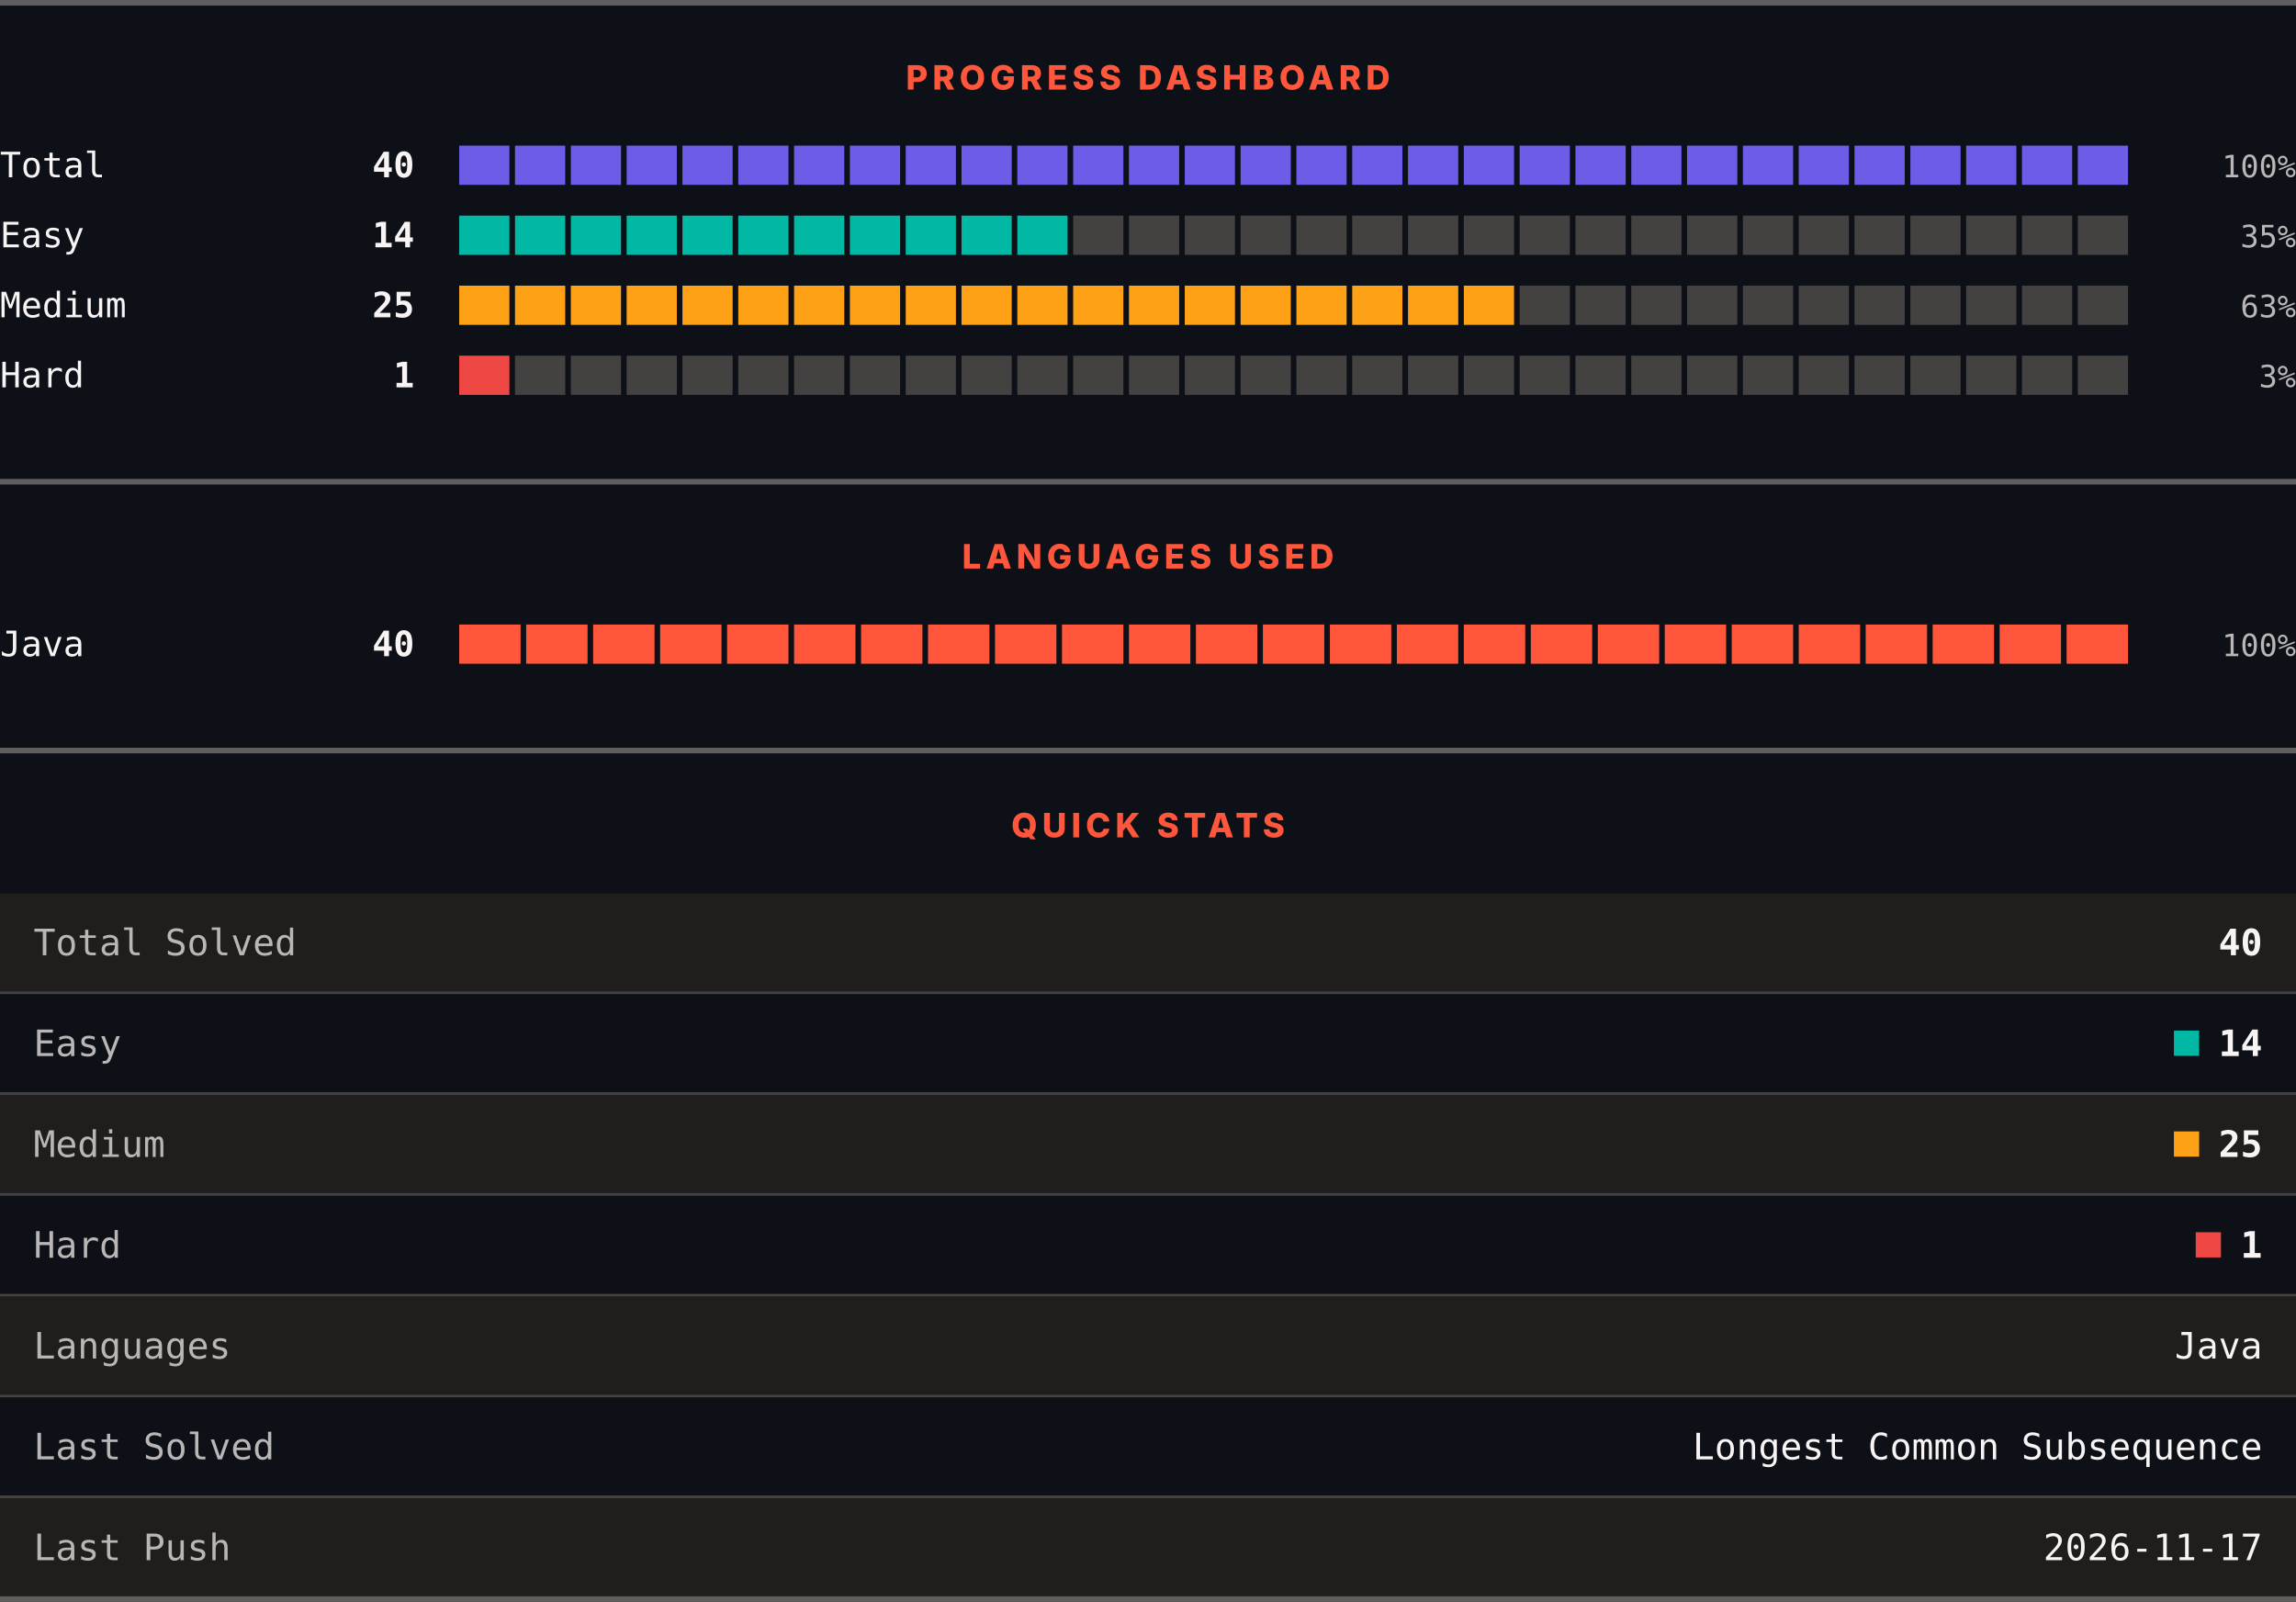
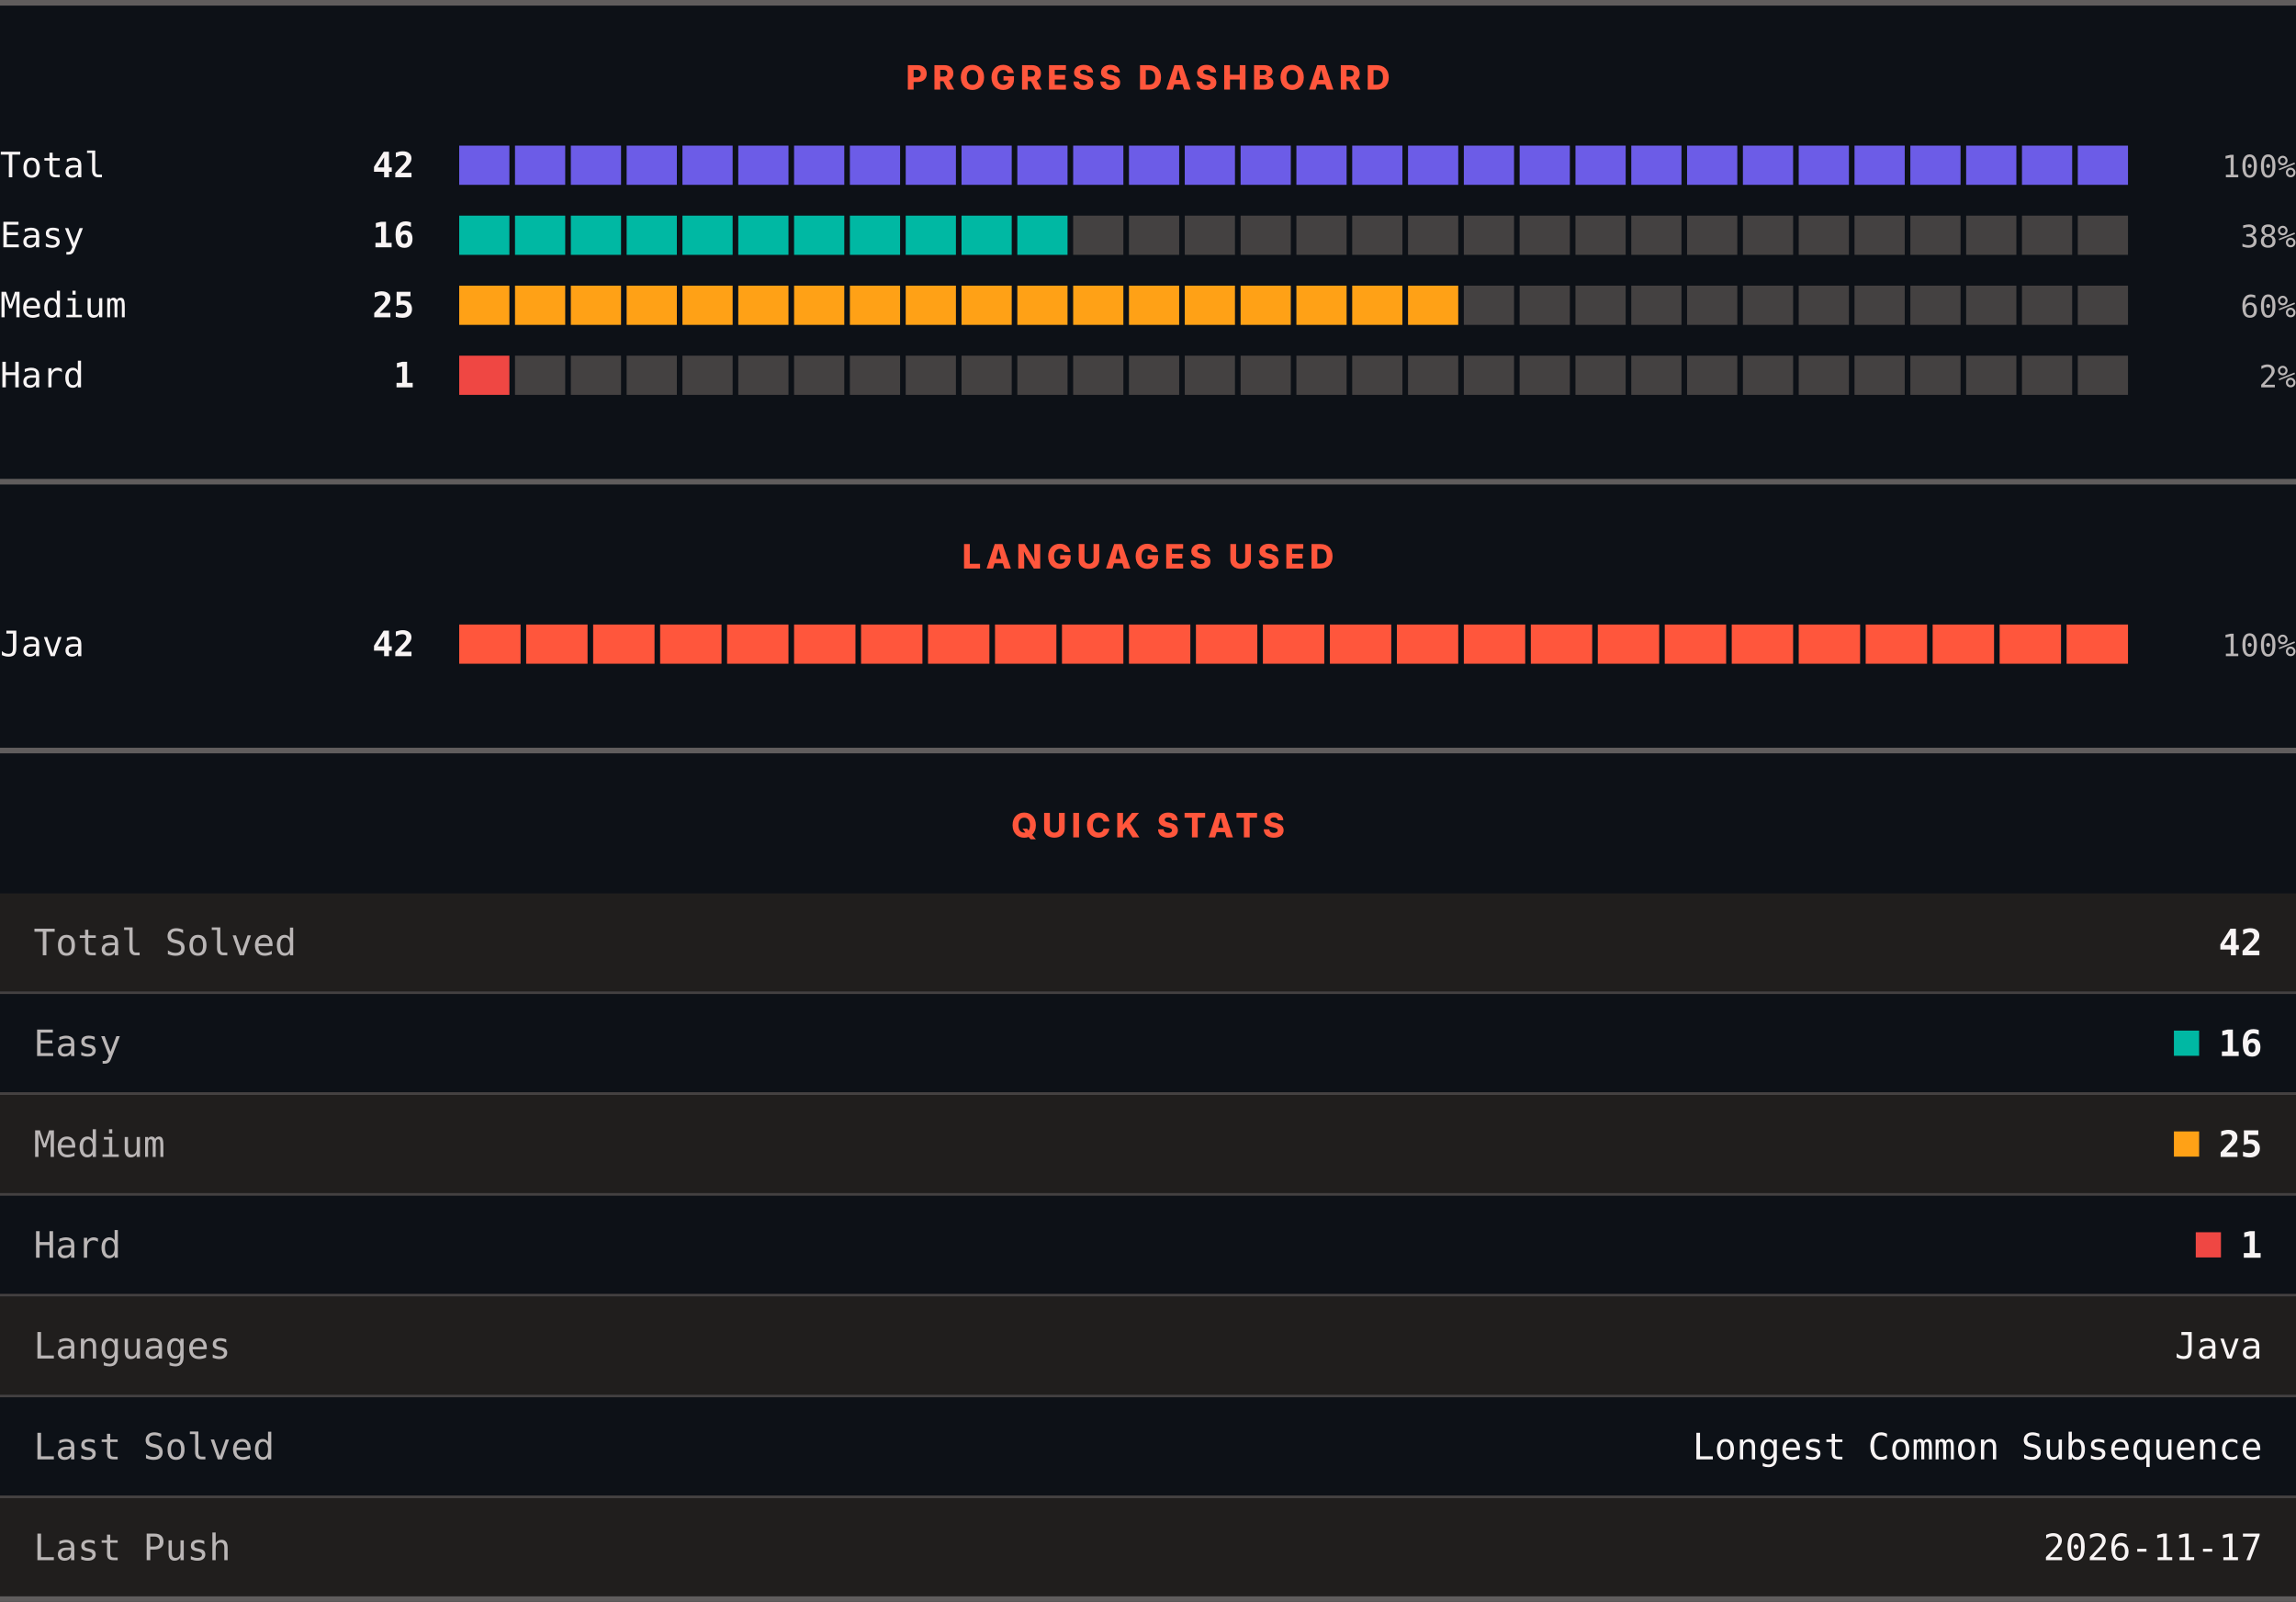
<svg xmlns="http://www.w3.org/2000/svg" width="820" height="572" viewBox="0 0 820 572" role="img" aria-label="LeetCode progress, languages and quick stats">
  <rect width="820" height="572" fill="#0d1117" />
  <rect x="0" y="0" width="820" height="2" fill="#605d5d" />
  <text x="410" y="32" text-anchor="middle" font-family="Archivo, system-ui, -apple-system, Segoe UI, sans-serif" font-size="12" font-weight="800" letter-spacing="1.68" fill="#ff563c">PROGRESS DASHBOARD</text>
  <text x="0" y="63.3" font-family="ui-monospace, SFMono-Regular, Menlo, Consolas, monospace" font-size="12.5" fill="#f8f4f4">Total</text>
-   <text x="148" y="63.3" text-anchor="end" font-family="ui-monospace, SFMono-Regular, Menlo, Consolas, monospace" font-size="12.5" font-weight="700" fill="#f8f4f4">40</text>
+   <text x="148" y="63.3" text-anchor="end" font-family="ui-monospace, SFMono-Regular, Menlo, Consolas, monospace" font-size="12.5" font-weight="700" fill="#f8f4f4">42</text>
  <rect x="164.00" y="52" width="17.93" height="14" fill="#6c5ce7" />
  <rect x="183.93" y="52" width="17.93" height="14" fill="#6c5ce7" />
  <rect x="203.87" y="52" width="17.93" height="14" fill="#6c5ce7" />
  <rect x="223.80" y="52" width="17.93" height="14" fill="#6c5ce7" />
  <rect x="243.73" y="52" width="17.93" height="14" fill="#6c5ce7" />
  <rect x="263.67" y="52" width="17.93" height="14" fill="#6c5ce7" />
  <rect x="283.60" y="52" width="17.93" height="14" fill="#6c5ce7" />
  <rect x="303.53" y="52" width="17.93" height="14" fill="#6c5ce7" />
  <rect x="323.47" y="52" width="17.93" height="14" fill="#6c5ce7" />
  <rect x="343.40" y="52" width="17.93" height="14" fill="#6c5ce7" />
  <rect x="363.33" y="52" width="17.93" height="14" fill="#6c5ce7" />
  <rect x="383.27" y="52" width="17.93" height="14" fill="#6c5ce7" />
  <rect x="403.20" y="52" width="17.93" height="14" fill="#6c5ce7" />
  <rect x="423.13" y="52" width="17.93" height="14" fill="#6c5ce7" />
  <rect x="443.07" y="52" width="17.93" height="14" fill="#6c5ce7" />
  <rect x="463.00" y="52" width="17.93" height="14" fill="#6c5ce7" />
  <rect x="482.93" y="52" width="17.93" height="14" fill="#6c5ce7" />
  <rect x="502.87" y="52" width="17.93" height="14" fill="#6c5ce7" />
  <rect x="522.80" y="52" width="17.93" height="14" fill="#6c5ce7" />
  <rect x="542.73" y="52" width="17.93" height="14" fill="#6c5ce7" />
  <rect x="562.67" y="52" width="17.93" height="14" fill="#6c5ce7" />
  <rect x="582.60" y="52" width="17.93" height="14" fill="#6c5ce7" />
  <rect x="602.53" y="52" width="17.93" height="14" fill="#6c5ce7" />
  <rect x="622.47" y="52" width="17.93" height="14" fill="#6c5ce7" />
  <rect x="642.40" y="52" width="17.93" height="14" fill="#6c5ce7" />
  <rect x="662.33" y="52" width="17.93" height="14" fill="#6c5ce7" />
  <rect x="682.27" y="52" width="17.93" height="14" fill="#6c5ce7" />
  <rect x="702.20" y="52" width="17.93" height="14" fill="#6c5ce7" />
  <rect x="722.13" y="52" width="17.93" height="14" fill="#6c5ce7" />
  <rect x="742.07" y="52" width="17.93" height="14" fill="#6c5ce7" />
  <text x="820" y="63.3" text-anchor="end" font-family="ui-monospace, SFMono-Regular, Menlo, Consolas, monospace" font-size="11" fill="#bab6b6">100%</text>
  <text x="0" y="88.3" font-family="ui-monospace, SFMono-Regular, Menlo, Consolas, monospace" font-size="12.5" fill="#f8f4f4">Easy</text>
-   <text x="148" y="88.3" text-anchor="end" font-family="ui-monospace, SFMono-Regular, Menlo, Consolas, monospace" font-size="12.5" font-weight="700" fill="#f8f4f4">14</text>
+   <text x="148" y="88.3" text-anchor="end" font-family="ui-monospace, SFMono-Regular, Menlo, Consolas, monospace" font-size="12.5" font-weight="700" fill="#f8f4f4">16</text>
  <rect x="164.00" y="77" width="17.93" height="14" fill="#00b8a3" />
  <rect x="183.93" y="77" width="17.93" height="14" fill="#00b8a3" />
  <rect x="203.87" y="77" width="17.93" height="14" fill="#00b8a3" />
  <rect x="223.80" y="77" width="17.93" height="14" fill="#00b8a3" />
  <rect x="243.73" y="77" width="17.93" height="14" fill="#00b8a3" />
  <rect x="263.67" y="77" width="17.93" height="14" fill="#00b8a3" />
  <rect x="283.60" y="77" width="17.93" height="14" fill="#00b8a3" />
  <rect x="303.53" y="77" width="17.93" height="14" fill="#00b8a3" />
  <rect x="323.47" y="77" width="17.93" height="14" fill="#00b8a3" />
  <rect x="343.40" y="77" width="17.93" height="14" fill="#00b8a3" />
  <rect x="363.33" y="77" width="17.93" height="14" fill="#00b8a3" />
  <rect x="383.27" y="77" width="17.93" height="14" fill="#444141" />
  <rect x="403.20" y="77" width="17.93" height="14" fill="#444141" />
  <rect x="423.13" y="77" width="17.93" height="14" fill="#444141" />
  <rect x="443.07" y="77" width="17.93" height="14" fill="#444141" />
  <rect x="463.00" y="77" width="17.93" height="14" fill="#444141" />
  <rect x="482.93" y="77" width="17.93" height="14" fill="#444141" />
  <rect x="502.87" y="77" width="17.93" height="14" fill="#444141" />
  <rect x="522.80" y="77" width="17.93" height="14" fill="#444141" />
  <rect x="542.73" y="77" width="17.93" height="14" fill="#444141" />
  <rect x="562.67" y="77" width="17.93" height="14" fill="#444141" />
  <rect x="582.60" y="77" width="17.93" height="14" fill="#444141" />
  <rect x="602.53" y="77" width="17.93" height="14" fill="#444141" />
  <rect x="622.47" y="77" width="17.93" height="14" fill="#444141" />
  <rect x="642.40" y="77" width="17.93" height="14" fill="#444141" />
  <rect x="662.33" y="77" width="17.93" height="14" fill="#444141" />
  <rect x="682.27" y="77" width="17.93" height="14" fill="#444141" />
  <rect x="702.20" y="77" width="17.93" height="14" fill="#444141" />
  <rect x="722.13" y="77" width="17.93" height="14" fill="#444141" />
  <rect x="742.07" y="77" width="17.93" height="14" fill="#444141" />
-   <text x="820" y="88.3" text-anchor="end" font-family="ui-monospace, SFMono-Regular, Menlo, Consolas, monospace" font-size="11" fill="#bab6b6">35%</text>
+   <text x="820" y="88.3" text-anchor="end" font-family="ui-monospace, SFMono-Regular, Menlo, Consolas, monospace" font-size="11" fill="#bab6b6">38%</text>
  <text x="0" y="113.3" font-family="ui-monospace, SFMono-Regular, Menlo, Consolas, monospace" font-size="12.5" fill="#f8f4f4">Medium</text>
  <text x="148" y="113.3" text-anchor="end" font-family="ui-monospace, SFMono-Regular, Menlo, Consolas, monospace" font-size="12.5" font-weight="700" fill="#f8f4f4">25</text>
  <rect x="164.00" y="102" width="17.93" height="14" fill="#ffa116" />
  <rect x="183.93" y="102" width="17.93" height="14" fill="#ffa116" />
  <rect x="203.87" y="102" width="17.93" height="14" fill="#ffa116" />
  <rect x="223.80" y="102" width="17.93" height="14" fill="#ffa116" />
  <rect x="243.73" y="102" width="17.93" height="14" fill="#ffa116" />
  <rect x="263.67" y="102" width="17.93" height="14" fill="#ffa116" />
  <rect x="283.60" y="102" width="17.93" height="14" fill="#ffa116" />
  <rect x="303.53" y="102" width="17.93" height="14" fill="#ffa116" />
  <rect x="323.47" y="102" width="17.93" height="14" fill="#ffa116" />
  <rect x="343.40" y="102" width="17.93" height="14" fill="#ffa116" />
  <rect x="363.33" y="102" width="17.93" height="14" fill="#ffa116" />
  <rect x="383.27" y="102" width="17.93" height="14" fill="#ffa116" />
  <rect x="403.20" y="102" width="17.93" height="14" fill="#ffa116" />
  <rect x="423.13" y="102" width="17.93" height="14" fill="#ffa116" />
  <rect x="443.07" y="102" width="17.93" height="14" fill="#ffa116" />
  <rect x="463.00" y="102" width="17.93" height="14" fill="#ffa116" />
  <rect x="482.93" y="102" width="17.93" height="14" fill="#ffa116" />
  <rect x="502.87" y="102" width="17.93" height="14" fill="#ffa116" />
-   <rect x="522.80" y="102" width="17.93" height="14" fill="#ffa116" />
+   <rect x="522.80" y="102" width="17.93" height="14" fill="#444141" />
  <rect x="542.73" y="102" width="17.93" height="14" fill="#444141" />
  <rect x="562.67" y="102" width="17.93" height="14" fill="#444141" />
  <rect x="582.60" y="102" width="17.93" height="14" fill="#444141" />
  <rect x="602.53" y="102" width="17.93" height="14" fill="#444141" />
  <rect x="622.47" y="102" width="17.93" height="14" fill="#444141" />
  <rect x="642.40" y="102" width="17.93" height="14" fill="#444141" />
  <rect x="662.33" y="102" width="17.93" height="14" fill="#444141" />
  <rect x="682.27" y="102" width="17.93" height="14" fill="#444141" />
  <rect x="702.20" y="102" width="17.93" height="14" fill="#444141" />
  <rect x="722.13" y="102" width="17.93" height="14" fill="#444141" />
  <rect x="742.07" y="102" width="17.93" height="14" fill="#444141" />
-   <text x="820" y="113.3" text-anchor="end" font-family="ui-monospace, SFMono-Regular, Menlo, Consolas, monospace" font-size="11" fill="#bab6b6">63%</text>
+   <text x="820" y="113.3" text-anchor="end" font-family="ui-monospace, SFMono-Regular, Menlo, Consolas, monospace" font-size="11" fill="#bab6b6">60%</text>
  <text x="0" y="138.3" font-family="ui-monospace, SFMono-Regular, Menlo, Consolas, monospace" font-size="12.5" fill="#f8f4f4">Hard</text>
  <text x="148" y="138.3" text-anchor="end" font-family="ui-monospace, SFMono-Regular, Menlo, Consolas, monospace" font-size="12.5" font-weight="700" fill="#f8f4f4">1</text>
  <rect x="164.00" y="127" width="17.93" height="14" fill="#ef4743" />
  <rect x="183.93" y="127" width="17.93" height="14" fill="#444141" />
  <rect x="203.87" y="127" width="17.93" height="14" fill="#444141" />
  <rect x="223.80" y="127" width="17.93" height="14" fill="#444141" />
  <rect x="243.73" y="127" width="17.93" height="14" fill="#444141" />
  <rect x="263.67" y="127" width="17.93" height="14" fill="#444141" />
  <rect x="283.60" y="127" width="17.93" height="14" fill="#444141" />
  <rect x="303.53" y="127" width="17.93" height="14" fill="#444141" />
  <rect x="323.47" y="127" width="17.93" height="14" fill="#444141" />
  <rect x="343.40" y="127" width="17.93" height="14" fill="#444141" />
  <rect x="363.33" y="127" width="17.93" height="14" fill="#444141" />
  <rect x="383.27" y="127" width="17.93" height="14" fill="#444141" />
  <rect x="403.20" y="127" width="17.93" height="14" fill="#444141" />
  <rect x="423.13" y="127" width="17.93" height="14" fill="#444141" />
  <rect x="443.07" y="127" width="17.93" height="14" fill="#444141" />
  <rect x="463.00" y="127" width="17.93" height="14" fill="#444141" />
  <rect x="482.93" y="127" width="17.93" height="14" fill="#444141" />
  <rect x="502.87" y="127" width="17.93" height="14" fill="#444141" />
  <rect x="522.80" y="127" width="17.93" height="14" fill="#444141" />
  <rect x="542.73" y="127" width="17.93" height="14" fill="#444141" />
  <rect x="562.67" y="127" width="17.93" height="14" fill="#444141" />
  <rect x="582.60" y="127" width="17.93" height="14" fill="#444141" />
  <rect x="602.53" y="127" width="17.93" height="14" fill="#444141" />
  <rect x="622.47" y="127" width="17.93" height="14" fill="#444141" />
  <rect x="642.40" y="127" width="17.93" height="14" fill="#444141" />
  <rect x="662.33" y="127" width="17.93" height="14" fill="#444141" />
  <rect x="682.27" y="127" width="17.93" height="14" fill="#444141" />
  <rect x="702.20" y="127" width="17.93" height="14" fill="#444141" />
  <rect x="722.13" y="127" width="17.93" height="14" fill="#444141" />
  <rect x="742.07" y="127" width="17.93" height="14" fill="#444141" />
-   <text x="820" y="138.3" text-anchor="end" font-family="ui-monospace, SFMono-Regular, Menlo, Consolas, monospace" font-size="11" fill="#bab6b6">3%</text>
+   <text x="820" y="138.3" text-anchor="end" font-family="ui-monospace, SFMono-Regular, Menlo, Consolas, monospace" font-size="11" fill="#bab6b6">2%</text>
  <rect x="0" y="171" width="820" height="2" fill="#605d5d" />
  <text x="410" y="203" text-anchor="middle" font-family="Archivo, system-ui, -apple-system, Segoe UI, sans-serif" font-size="12" font-weight="800" letter-spacing="1.68" fill="#ff563c">LANGUAGES USED</text>
  <text x="0" y="234.3" font-family="ui-monospace, SFMono-Regular, Menlo, Consolas, monospace" font-size="12.5" fill="#f8f4f4">Java</text>
-   <text x="148" y="234.3" text-anchor="end" font-family="ui-monospace, SFMono-Regular, Menlo, Consolas, monospace" font-size="12.5" font-weight="700" fill="#f8f4f4">40</text>
+   <text x="148" y="234.3" text-anchor="end" font-family="ui-monospace, SFMono-Regular, Menlo, Consolas, monospace" font-size="12.5" font-weight="700" fill="#f8f4f4">42</text>
  <rect x="164.00" y="223" width="21.92" height="14" fill="#ff563c" />
  <rect x="187.92" y="223" width="21.92" height="14" fill="#ff563c" />
  <rect x="211.84" y="223" width="21.92" height="14" fill="#ff563c" />
  <rect x="235.76" y="223" width="21.92" height="14" fill="#ff563c" />
  <rect x="259.68" y="223" width="21.92" height="14" fill="#ff563c" />
  <rect x="283.60" y="223" width="21.92" height="14" fill="#ff563c" />
  <rect x="307.52" y="223" width="21.92" height="14" fill="#ff563c" />
  <rect x="331.44" y="223" width="21.92" height="14" fill="#ff563c" />
  <rect x="355.36" y="223" width="21.92" height="14" fill="#ff563c" />
  <rect x="379.28" y="223" width="21.92" height="14" fill="#ff563c" />
  <rect x="403.20" y="223" width="21.92" height="14" fill="#ff563c" />
  <rect x="427.12" y="223" width="21.92" height="14" fill="#ff563c" />
  <rect x="451.04" y="223" width="21.92" height="14" fill="#ff563c" />
  <rect x="474.96" y="223" width="21.92" height="14" fill="#ff563c" />
  <rect x="498.88" y="223" width="21.92" height="14" fill="#ff563c" />
  <rect x="522.80" y="223" width="21.92" height="14" fill="#ff563c" />
  <rect x="546.72" y="223" width="21.92" height="14" fill="#ff563c" />
  <rect x="570.64" y="223" width="21.92" height="14" fill="#ff563c" />
  <rect x="594.56" y="223" width="21.92" height="14" fill="#ff563c" />
  <rect x="618.48" y="223" width="21.92" height="14" fill="#ff563c" />
  <rect x="642.40" y="223" width="21.92" height="14" fill="#ff563c" />
  <rect x="666.32" y="223" width="21.92" height="14" fill="#ff563c" />
  <rect x="690.24" y="223" width="21.92" height="14" fill="#ff563c" />
  <rect x="714.16" y="223" width="21.92" height="14" fill="#ff563c" />
  <rect x="738.08" y="223" width="21.92" height="14" fill="#ff563c" />
  <text x="820" y="234.3" text-anchor="end" font-family="ui-monospace, SFMono-Regular, Menlo, Consolas, monospace" font-size="11" fill="#bab6b6">100%</text>
  <rect x="0" y="267" width="820" height="2" fill="#605d5d" />
  <text x="410" y="299" text-anchor="middle" font-family="Archivo, system-ui, -apple-system, Segoe UI, sans-serif" font-size="12" font-weight="800" letter-spacing="1.68" fill="#ff563c">QUICK STATS</text>
  <rect x="0" y="319" width="820" height="35" fill="#201e1d" />
  <text x="12" y="341.1" font-family="ui-monospace, SFMono-Regular, Menlo, Consolas, monospace" font-size="13" fill="#bab6b6">Total Solved</text>
-   <text x="808" y="341.1" text-anchor="end" font-family="ui-monospace, SFMono-Regular, Menlo, Consolas, monospace" font-size="13" font-weight="700" fill="#f8f4f4">40</text>
+   <text x="808" y="341.1" text-anchor="end" font-family="ui-monospace, SFMono-Regular, Menlo, Consolas, monospace" font-size="13" font-weight="700" fill="#f8f4f4">42</text>
  <rect x="0" y="354" width="820" height="1" fill="#444141" />
  <rect x="0" y="355" width="820" height="35" fill="#0d1117" />
  <text x="12" y="377.1" font-family="ui-monospace, SFMono-Regular, Menlo, Consolas, monospace" font-size="13" fill="#bab6b6">Easy</text>
  <rect x="776.4" y="368" width="9" height="9" fill="#00b8a3" />
-   <text x="808" y="377.1" text-anchor="end" font-family="ui-monospace, SFMono-Regular, Menlo, Consolas, monospace" font-size="13" font-weight="700" fill="#f8f4f4">14</text>
+   <text x="808" y="377.1" text-anchor="end" font-family="ui-monospace, SFMono-Regular, Menlo, Consolas, monospace" font-size="13" font-weight="700" fill="#f8f4f4">16</text>
  <rect x="0" y="390" width="820" height="1" fill="#444141" />
  <rect x="0" y="391" width="820" height="35" fill="#201e1d" />
  <text x="12" y="413.1" font-family="ui-monospace, SFMono-Regular, Menlo, Consolas, monospace" font-size="13" fill="#bab6b6">Medium</text>
  <rect x="776.4" y="404" width="9" height="9" fill="#ffa116" />
  <text x="808" y="413.1" text-anchor="end" font-family="ui-monospace, SFMono-Regular, Menlo, Consolas, monospace" font-size="13" font-weight="700" fill="#f8f4f4">25</text>
  <rect x="0" y="426" width="820" height="1" fill="#444141" />
  <rect x="0" y="427" width="820" height="35" fill="#0d1117" />
  <text x="12" y="449.1" font-family="ui-monospace, SFMono-Regular, Menlo, Consolas, monospace" font-size="13" fill="#bab6b6">Hard</text>
  <rect x="784.2" y="440" width="9" height="9" fill="#ef4743" />
  <text x="808" y="449.1" text-anchor="end" font-family="ui-monospace, SFMono-Regular, Menlo, Consolas, monospace" font-size="13" font-weight="700" fill="#f8f4f4">1</text>
  <rect x="0" y="462" width="820" height="1" fill="#444141" />
  <rect x="0" y="463" width="820" height="35" fill="#201e1d" />
  <text x="12" y="485.1" font-family="ui-monospace, SFMono-Regular, Menlo, Consolas, monospace" font-size="13" fill="#bab6b6">Languages</text>
  <text x="808" y="485.1" text-anchor="end" font-family="ui-monospace, SFMono-Regular, Menlo, Consolas, monospace" font-size="13" fill="#f8f4f4">Java</text>
  <rect x="0" y="498" width="820" height="1" fill="#444141" />
  <rect x="0" y="499" width="820" height="35" fill="#0d1117" />
  <text x="12" y="521.1" font-family="ui-monospace, SFMono-Regular, Menlo, Consolas, monospace" font-size="13" fill="#bab6b6">Last Solved</text>
  <text x="808" y="521.1" text-anchor="end" font-family="ui-monospace, SFMono-Regular, Menlo, Consolas, monospace" font-size="13" fill="#f8f4f4">Longest Common Subsequence</text>
  <rect x="0" y="534" width="820" height="1" fill="#444141" />
  <rect x="0" y="535" width="820" height="35" fill="#201e1d" />
  <text x="12" y="557.1" font-family="ui-monospace, SFMono-Regular, Menlo, Consolas, monospace" font-size="13" fill="#bab6b6">Last Push</text>
  <text x="808" y="557.1" text-anchor="end" font-family="ui-monospace, SFMono-Regular, Menlo, Consolas, monospace" font-size="13" fill="#f8f4f4">2026-11-17</text>
  <rect x="0" y="570" width="820" height="2" fill="#605d5d" />
</svg>
